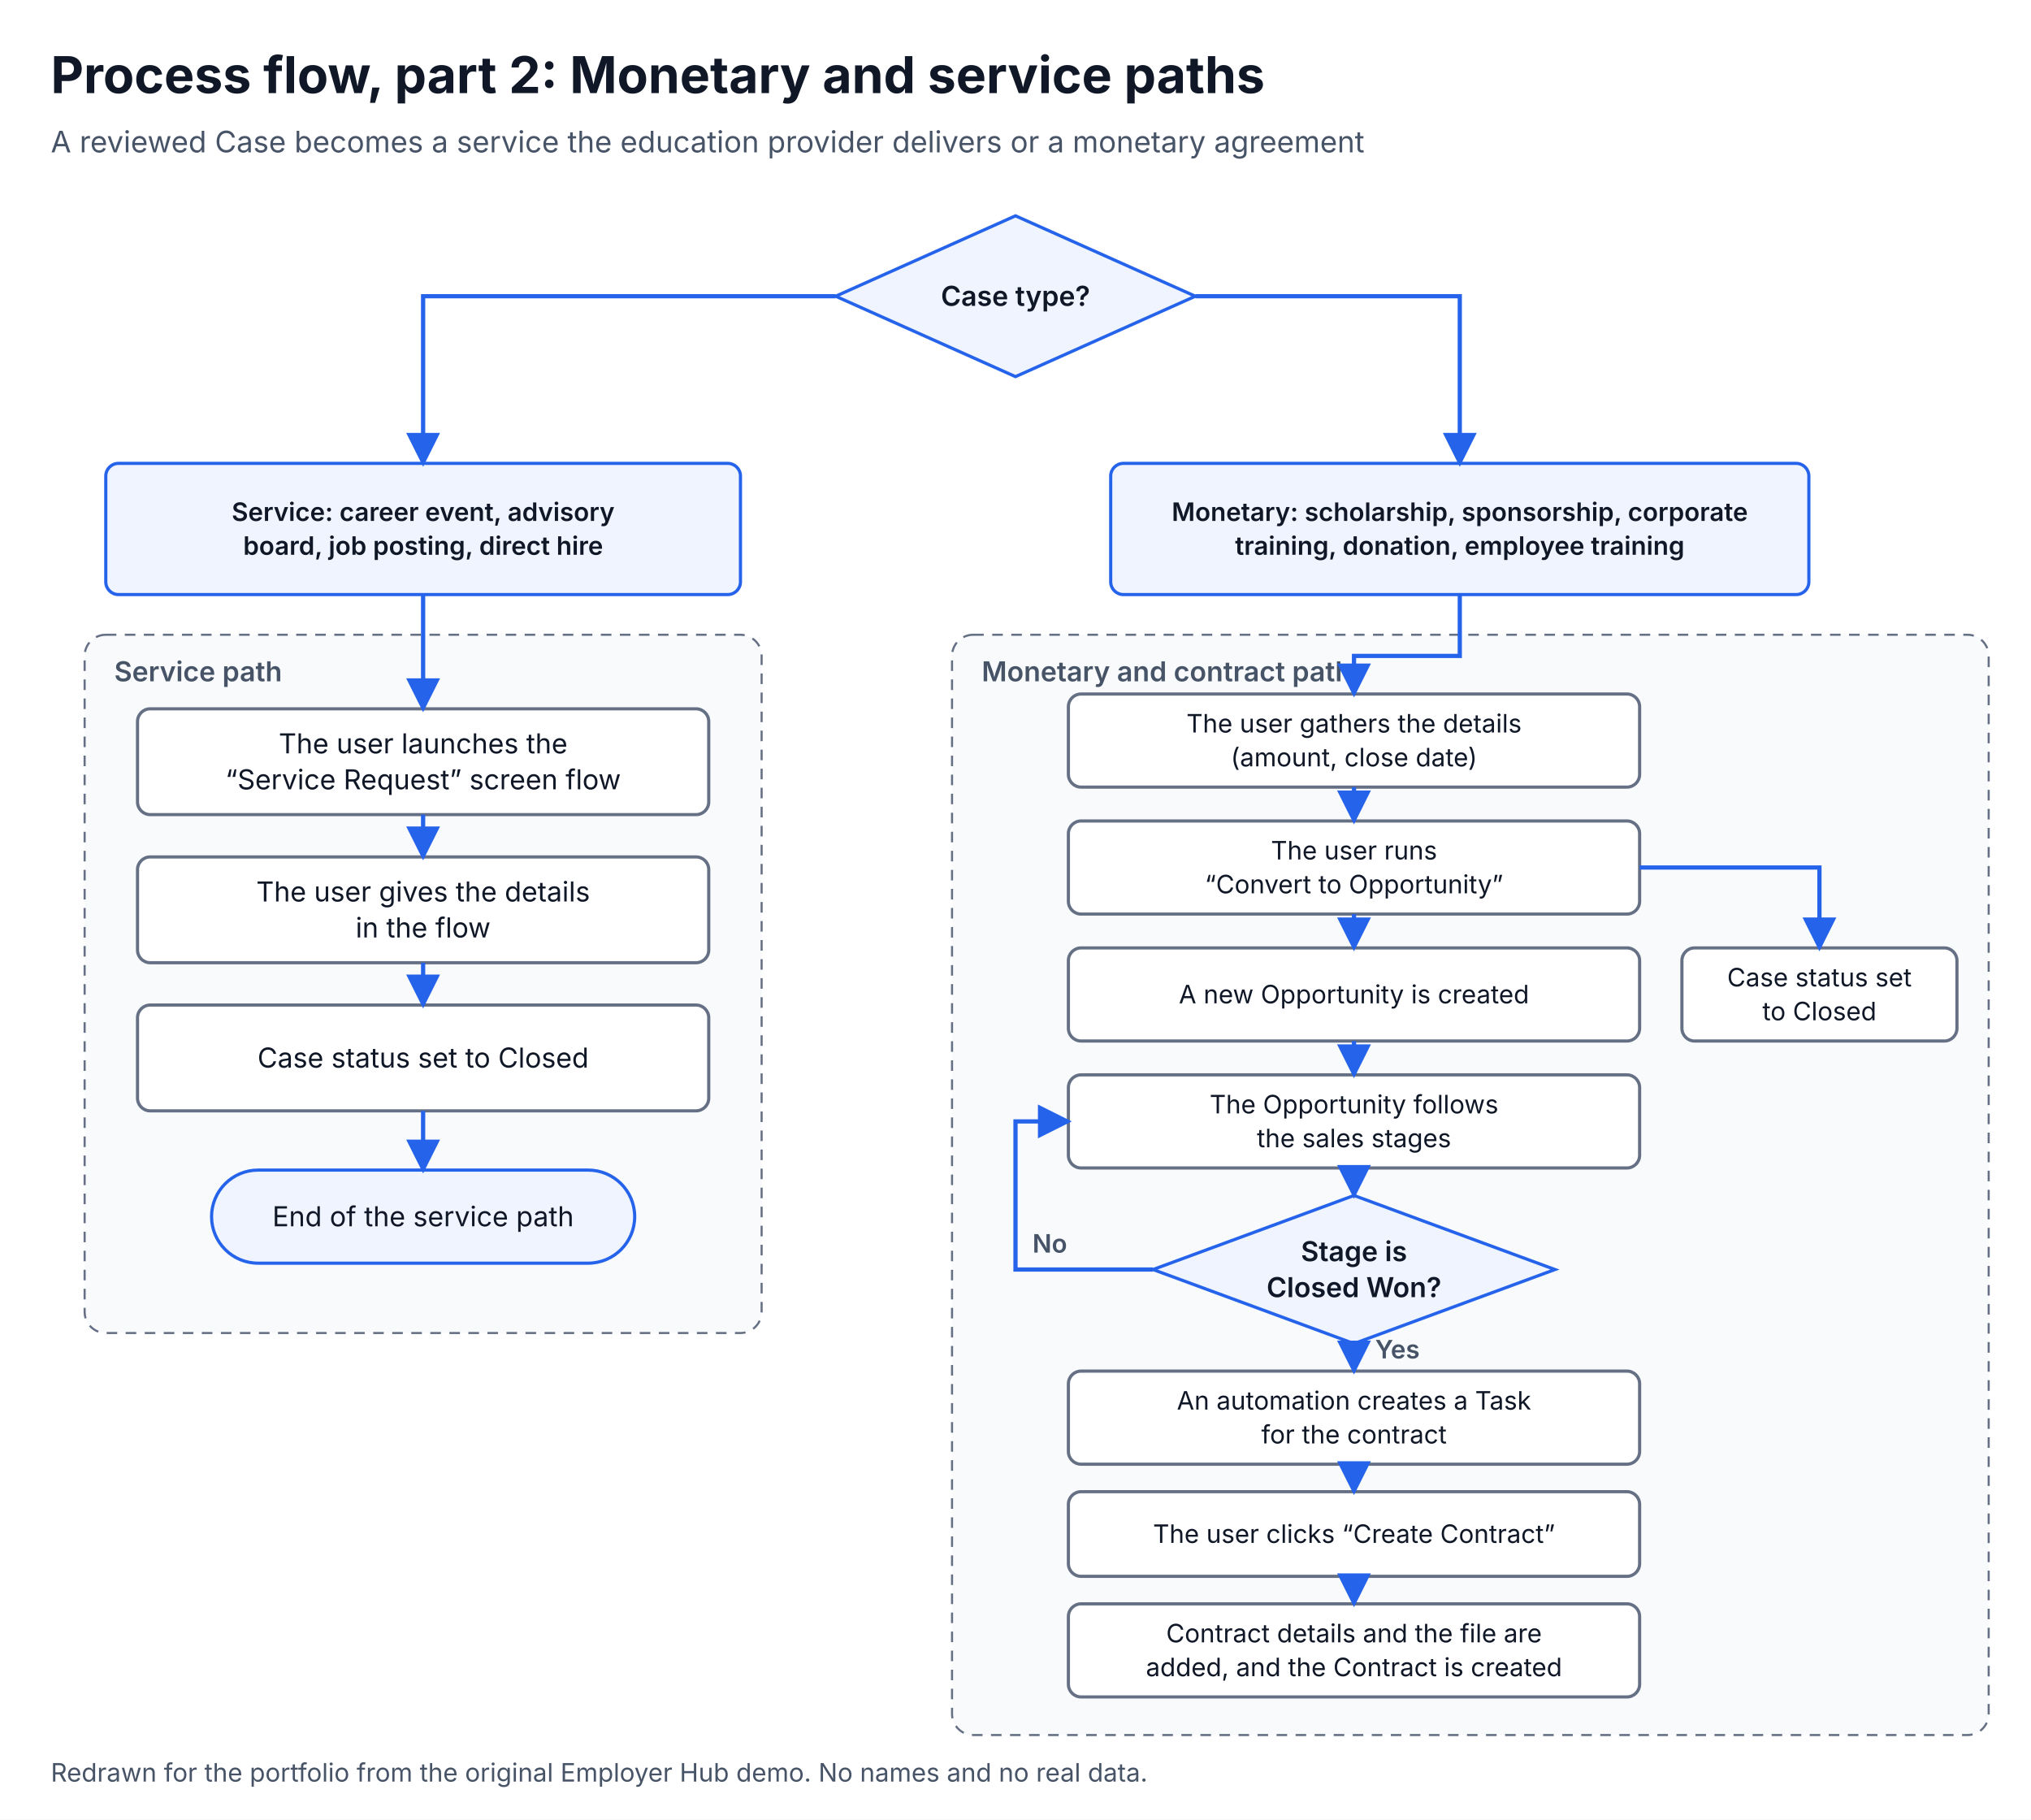
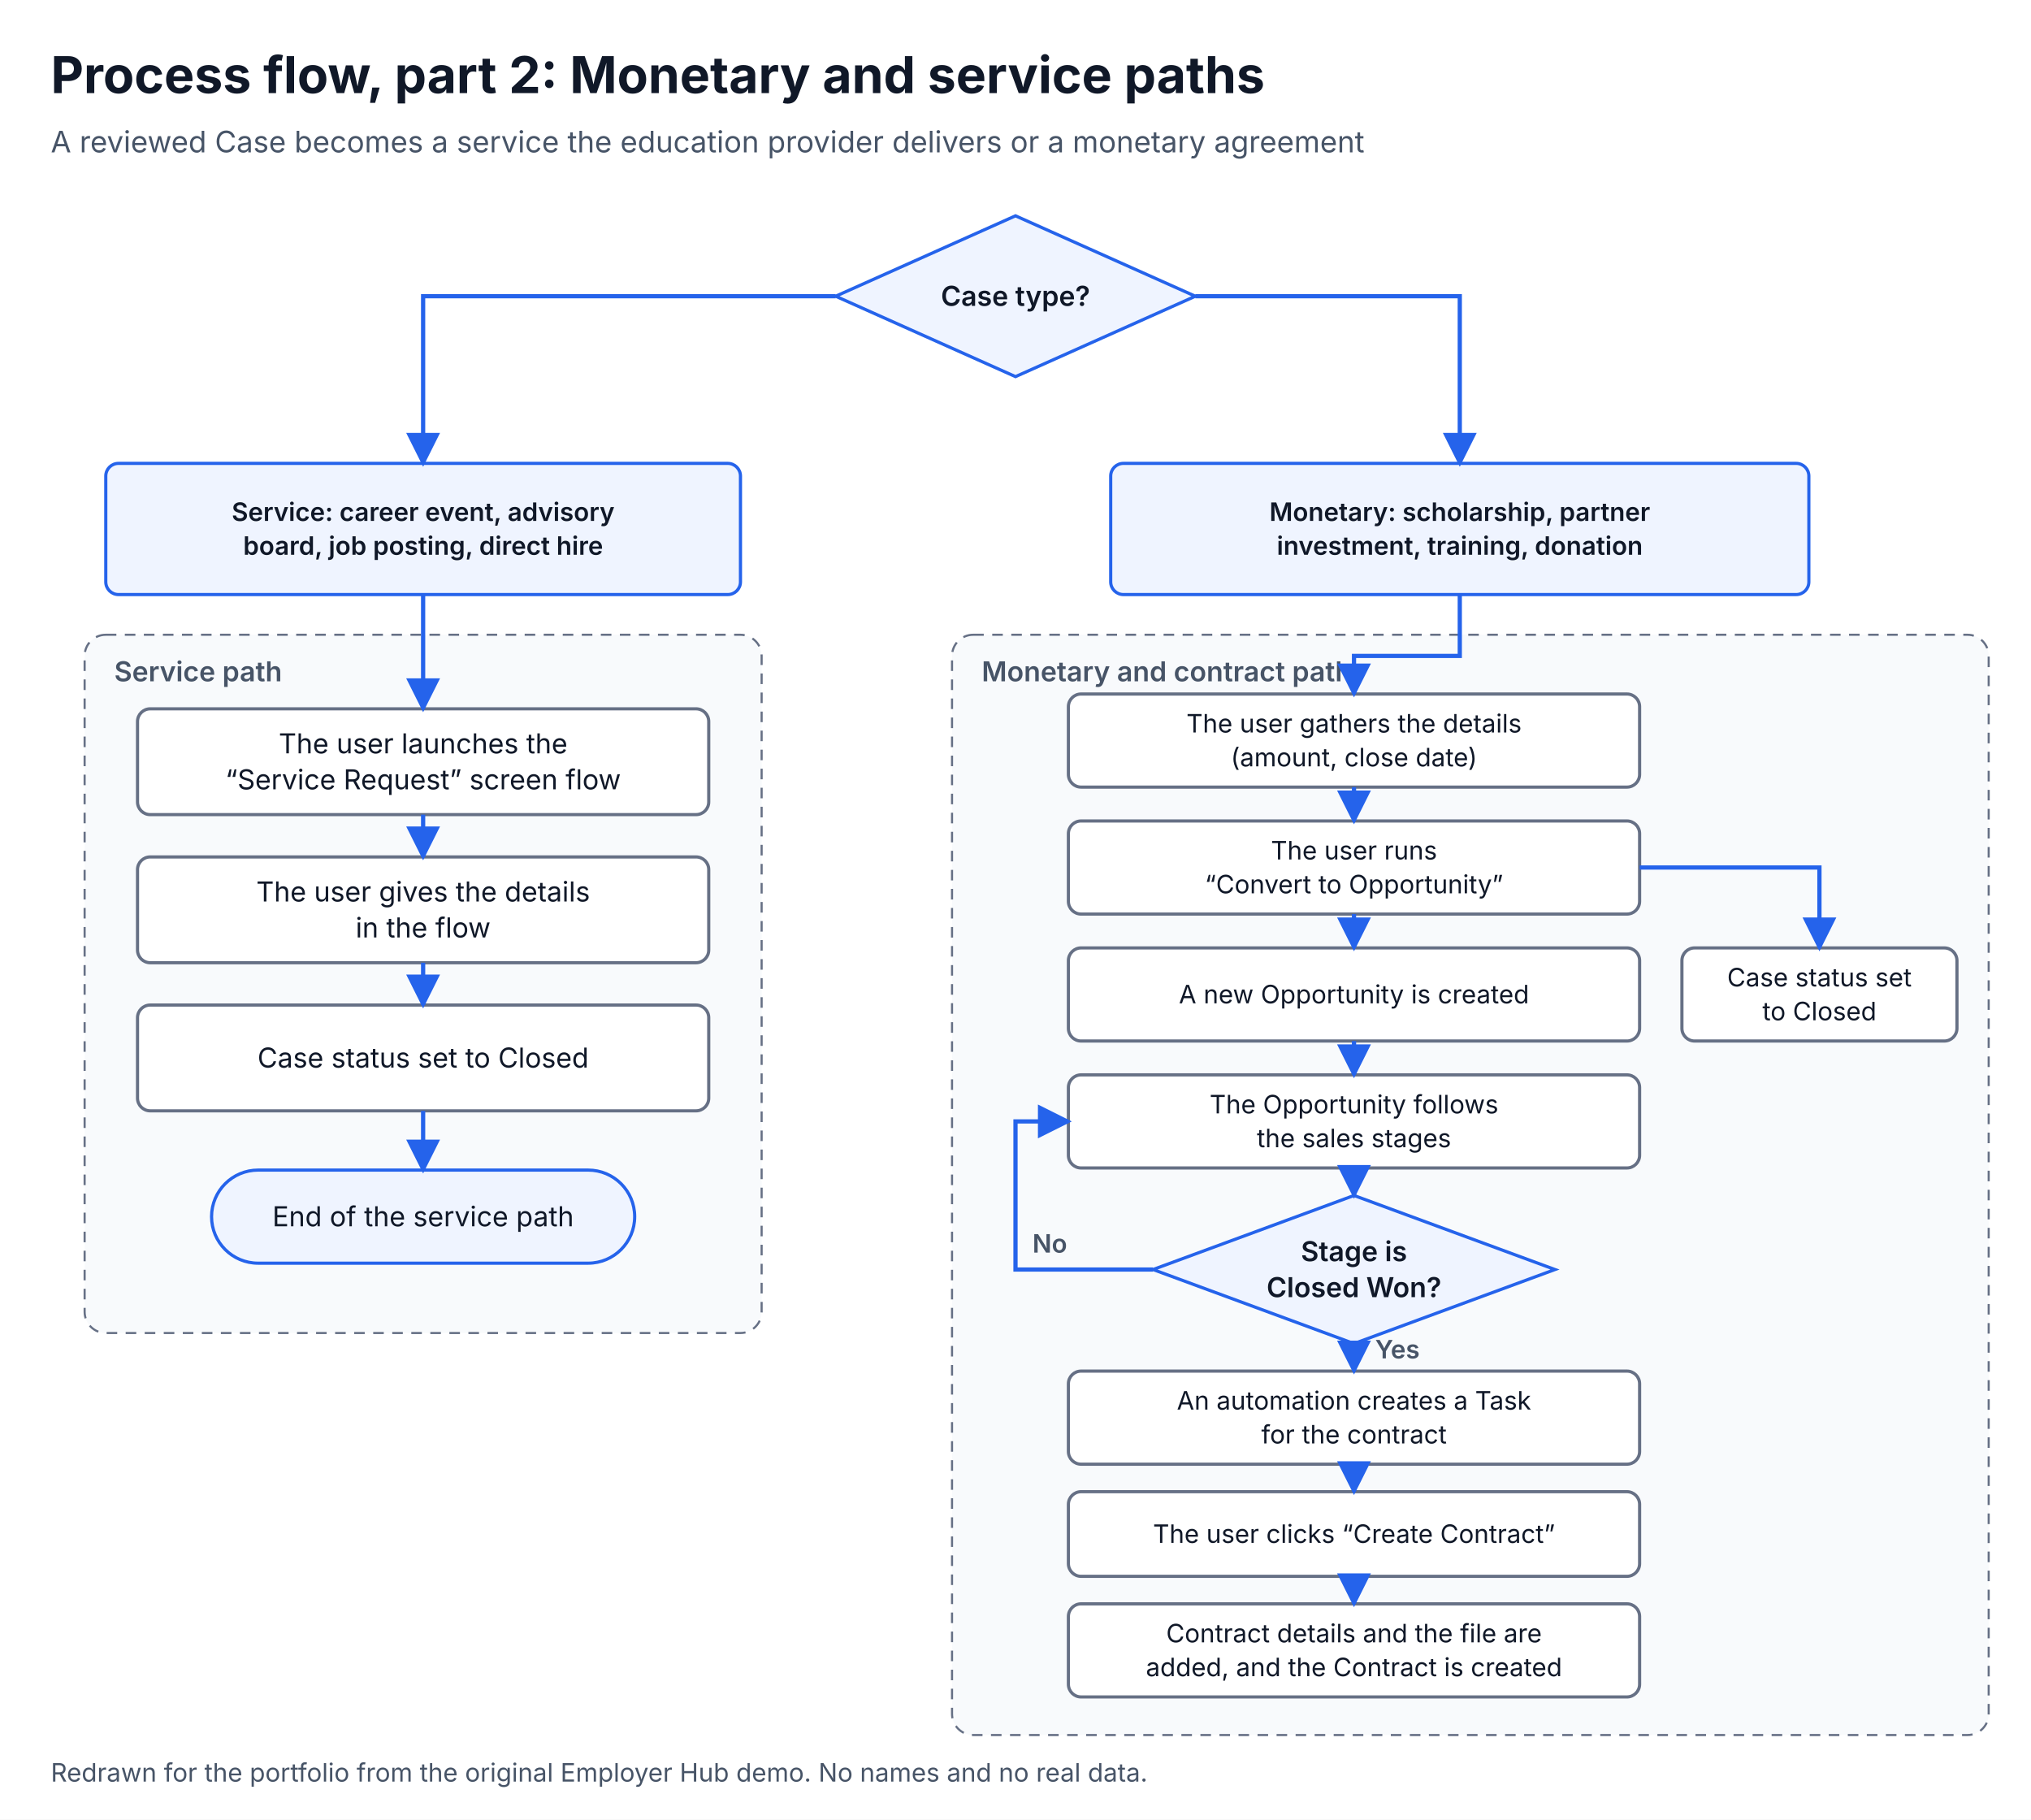
<svg xmlns="http://www.w3.org/2000/svg" viewBox="0 0 960 860" width="960" height="860" role="img" aria-labelledby="t d">
  <defs>
    <marker id="arrow" viewBox="0 0 10 10" refX="9" refY="5" markerWidth="8" markerHeight="8" orient="auto-start-reverse">
      <path d="M0 0L10 5L0 10z" fill="#2563EB" />
    </marker>
  </defs>
  <rect width="960" height="860" fill="#FFFFFF" />
  <text x="24" y="44" font-family="Inter, system-ui, sans-serif" font-size="24" font-weight="700" fill="#101828" text-anchor="start">Process flow, part 2: Monetary and service paths</text>
  <text x="24" y="72" font-family="Inter, system-ui, sans-serif" font-size="14" font-weight="400" fill="#475467" text-anchor="start">A reviewed Case becomes a service the education provider delivers or a monetary agreement</text>
  <polygon points="480,102.0 565.0,140 480,178.0 395.0,140" fill="#EFF4FF" stroke="#2563EB" stroke-width="1.5" />
  <text x="480" y="144.55" font-family="Inter, system-ui, sans-serif" font-size="13" font-weight="600" fill="#101828" text-anchor="middle">Case type?</text>
  <rect x="50.0" y="219.0" width="300" height="62" rx="6" fill="#EFF4FF" stroke="#2563EB" stroke-width="1.5" />
  <text x="200" y="246.2" font-family="Inter, system-ui, sans-serif" font-size="12" font-weight="600" fill="#101828" text-anchor="middle">Service: career event, advisory</text>
  <text x="200" y="262.2" font-family="Inter, system-ui, sans-serif" font-size="12" font-weight="600" fill="#101828" text-anchor="middle">board, job posting, direct hire</text>
  <polyline points="395,140 200,140 200,219" fill="none" stroke="#2563EB" stroke-width="2" marker-end="url(#arrow)" />
  <rect x="40" y="300" width="320" height="330" rx="10" fill="#F8FAFC" stroke="#667085" stroke-width="1" stroke-dasharray="5 4" />
  <text x="54" y="322" font-family="Inter, system-ui, sans-serif" font-size="13" font-weight="600" fill="#475467" text-anchor="start">Service path</text>
  <rect x="65.0" y="335.0" width="270" height="50" rx="6" fill="#FFFFFF" stroke="#667085" stroke-width="1.5" />
  <text x="200" y="356.05" font-family="Inter, system-ui, sans-serif" font-size="13" font-weight="400" fill="#101828" text-anchor="middle">The user launches the</text>
  <text x="200" y="373.05" font-family="Inter, system-ui, sans-serif" font-size="13" font-weight="400" fill="#101828" text-anchor="middle">“Service Request” screen flow</text>
  <rect x="65.0" y="405.0" width="270" height="50" rx="6" fill="#FFFFFF" stroke="#667085" stroke-width="1.5" />
  <text x="200" y="426.05" font-family="Inter, system-ui, sans-serif" font-size="13" font-weight="400" fill="#101828" text-anchor="middle">The user gives the details</text>
  <text x="200" y="443.05" font-family="Inter, system-ui, sans-serif" font-size="13" font-weight="400" fill="#101828" text-anchor="middle">in the flow</text>
  <rect x="65.0" y="475.0" width="270" height="50" rx="6" fill="#FFFFFF" stroke="#667085" stroke-width="1.5" />
  <text x="200" y="504.55" font-family="Inter, system-ui, sans-serif" font-size="13" font-weight="400" fill="#101828" text-anchor="middle">Case status set to Closed</text>
  <rect x="100.0" y="553.0" width="200" height="44" rx="22" fill="#EFF4FF" stroke="#2563EB" stroke-width="1.5" />
  <text x="200" y="579.55" font-family="Inter, system-ui, sans-serif" font-size="13" font-weight="400" fill="#101828" text-anchor="middle">End of the service path</text>
  <polyline points="200,281 200,335" fill="none" stroke="#2563EB" stroke-width="2" marker-end="url(#arrow)" />
  <polyline points="200,385 200,405.0" fill="none" stroke="#2563EB" stroke-width="2" marker-end="url(#arrow)" />
  <polyline points="200,455 200,475.0" fill="none" stroke="#2563EB" stroke-width="2" marker-end="url(#arrow)" />
  <polyline points="200,525 200,553.0" fill="none" stroke="#2563EB" stroke-width="2" marker-end="url(#arrow)" />
  <rect x="525.0" y="219.0" width="330" height="62" rx="6" fill="#EFF4FF" stroke="#2563EB" stroke-width="1.5" />
-   <text x="690" y="246.2" font-family="Inter, system-ui, sans-serif" font-size="12" font-weight="600" fill="#101828" text-anchor="middle">Monetary: scholarship, sponsorship, corporate</text>
-   <text x="690" y="262.2" font-family="Inter, system-ui, sans-serif" font-size="12" font-weight="600" fill="#101828" text-anchor="middle">training, donation, employee training</text>
+   <text x="690" y="246.2" font-family="Inter, system-ui, sans-serif" font-size="12" font-weight="600" fill="#101828" text-anchor="middle">Monetary: scholarship, partner</text>
+   <text x="690" y="262.2" font-family="Inter, system-ui, sans-serif" font-size="12" font-weight="600" fill="#101828" text-anchor="middle">investment, training, donation</text>
  <polyline points="565,140 690,140 690,219" fill="none" stroke="#2563EB" stroke-width="2" marker-end="url(#arrow)" />
  <rect x="450" y="300" width="490" height="520" rx="10" fill="#F8FAFC" stroke="#667085" stroke-width="1" stroke-dasharray="5 4" />
  <text x="464" y="322" font-family="Inter, system-ui, sans-serif" font-size="13" font-weight="600" fill="#475467" text-anchor="start">Monetary and contract path</text>
  <rect x="505.0" y="328.0" width="270" height="44" rx="6" fill="#FFFFFF" stroke="#667085" stroke-width="1.5" />
  <text x="640" y="346.2" font-family="Inter, system-ui, sans-serif" font-size="12" font-weight="400" fill="#101828" text-anchor="middle">The user gathers the details</text>
  <text x="640" y="362.2" font-family="Inter, system-ui, sans-serif" font-size="12" font-weight="400" fill="#101828" text-anchor="middle">(amount, close date)</text>
  <rect x="505.0" y="388.0" width="270" height="44" rx="6" fill="#FFFFFF" stroke="#667085" stroke-width="1.5" />
  <text x="640" y="406.2" font-family="Inter, system-ui, sans-serif" font-size="12" font-weight="400" fill="#101828" text-anchor="middle">The user runs</text>
  <text x="640" y="422.2" font-family="Inter, system-ui, sans-serif" font-size="12" font-weight="400" fill="#101828" text-anchor="middle">“Convert to Opportunity”</text>
  <rect x="505.0" y="448.0" width="270" height="44" rx="6" fill="#FFFFFF" stroke="#667085" stroke-width="1.5" />
  <text x="640" y="474.2" font-family="Inter, system-ui, sans-serif" font-size="12" font-weight="400" fill="#101828" text-anchor="middle">A new Opportunity is created</text>
  <rect x="505.0" y="508.0" width="270" height="44" rx="6" fill="#FFFFFF" stroke="#667085" stroke-width="1.5" />
  <text x="640" y="526.2" font-family="Inter, system-ui, sans-serif" font-size="12" font-weight="400" fill="#101828" text-anchor="middle">The Opportunity follows</text>
  <text x="640" y="542.2" font-family="Inter, system-ui, sans-serif" font-size="12" font-weight="400" fill="#101828" text-anchor="middle">the sales stages</text>
  <polygon points="640,565.0 735.0,600 640,635.0 545.0,600" fill="#EFF4FF" stroke="#2563EB" stroke-width="1.5" />
  <text x="640" y="596.05" font-family="Inter, system-ui, sans-serif" font-size="13" font-weight="600" fill="#101828" text-anchor="middle">Stage is</text>
  <text x="640" y="613.05" font-family="Inter, system-ui, sans-serif" font-size="13" font-weight="600" fill="#101828" text-anchor="middle">Closed Won?</text>
  <rect x="505.0" y="648.0" width="270" height="44" rx="6" fill="#FFFFFF" stroke="#667085" stroke-width="1.5" />
  <text x="640" y="666.2" font-family="Inter, system-ui, sans-serif" font-size="12" font-weight="400" fill="#101828" text-anchor="middle">An automation creates a Task</text>
  <text x="640" y="682.2" font-family="Inter, system-ui, sans-serif" font-size="12" font-weight="400" fill="#101828" text-anchor="middle">for the contract</text>
  <rect x="505.0" y="705.0" width="270" height="40" rx="6" fill="#FFFFFF" stroke="#667085" stroke-width="1.5" />
  <text x="640" y="729.2" font-family="Inter, system-ui, sans-serif" font-size="12" font-weight="400" fill="#101828" text-anchor="middle">The user clicks “Create Contract”</text>
  <rect x="505.0" y="758.0" width="270" height="44" rx="6" fill="#FFFFFF" stroke="#667085" stroke-width="1.5" />
  <text x="640" y="776.2" font-family="Inter, system-ui, sans-serif" font-size="12" font-weight="400" fill="#101828" text-anchor="middle">Contract details and the file are</text>
  <text x="640" y="792.2" font-family="Inter, system-ui, sans-serif" font-size="12" font-weight="400" fill="#101828" text-anchor="middle">added, and the Contract is created</text>
  <rect x="795.0" y="448.0" width="130" height="44" rx="6" fill="#FFFFFF" stroke="#667085" stroke-width="1.5" />
  <text x="860" y="466.2" font-family="Inter, system-ui, sans-serif" font-size="12" font-weight="400" fill="#101828" text-anchor="middle">Case status set</text>
  <text x="860" y="482.2" font-family="Inter, system-ui, sans-serif" font-size="12" font-weight="400" fill="#101828" text-anchor="middle">to Closed</text>
  <polyline points="775,410 860,410 860,448" fill="none" stroke="#2563EB" stroke-width="2" marker-end="url(#arrow)" />
  <polyline points="690,281 690,310 640,310 640,328" fill="none" stroke="#2563EB" stroke-width="2" marker-end="url(#arrow)" />
  <polyline points="640,372 640,388" fill="none" stroke="#2563EB" stroke-width="2" marker-end="url(#arrow)" />
  <polyline points="640,432 640,448" fill="none" stroke="#2563EB" stroke-width="2" marker-end="url(#arrow)" />
  <polyline points="640,492 640,508" fill="none" stroke="#2563EB" stroke-width="2" marker-end="url(#arrow)" />
  <polyline points="640,552 640,565" fill="none" stroke="#2563EB" stroke-width="2" marker-end="url(#arrow)" />
  <polyline points="545,600 480,600 480,530 505,530" fill="none" stroke="#2563EB" stroke-width="2" marker-end="url(#arrow)" />
  <text x="488" y="592" font-family="Inter, system-ui, sans-serif" font-size="12" font-weight="600" fill="#475467" text-anchor="start">No</text>
  <polyline points="640,635 640,648" fill="none" stroke="#2563EB" stroke-width="2" marker-end="url(#arrow)" />
  <text x="650" y="642" font-family="Inter, system-ui, sans-serif" font-size="12" font-weight="600" fill="#475467" text-anchor="start">Yes</text>
  <polyline points="640,692 640,705" fill="none" stroke="#2563EB" stroke-width="2" marker-end="url(#arrow)" />
  <polyline points="640,745 640,758" fill="none" stroke="#2563EB" stroke-width="2" marker-end="url(#arrow)" />
  <text x="24" y="842" font-family="Inter, system-ui, sans-serif" font-size="12" font-weight="400" fill="#475467" text-anchor="start">Redrawn for the portfolio from the original Employer Hub demo. No names and no real data.</text>
</svg>
